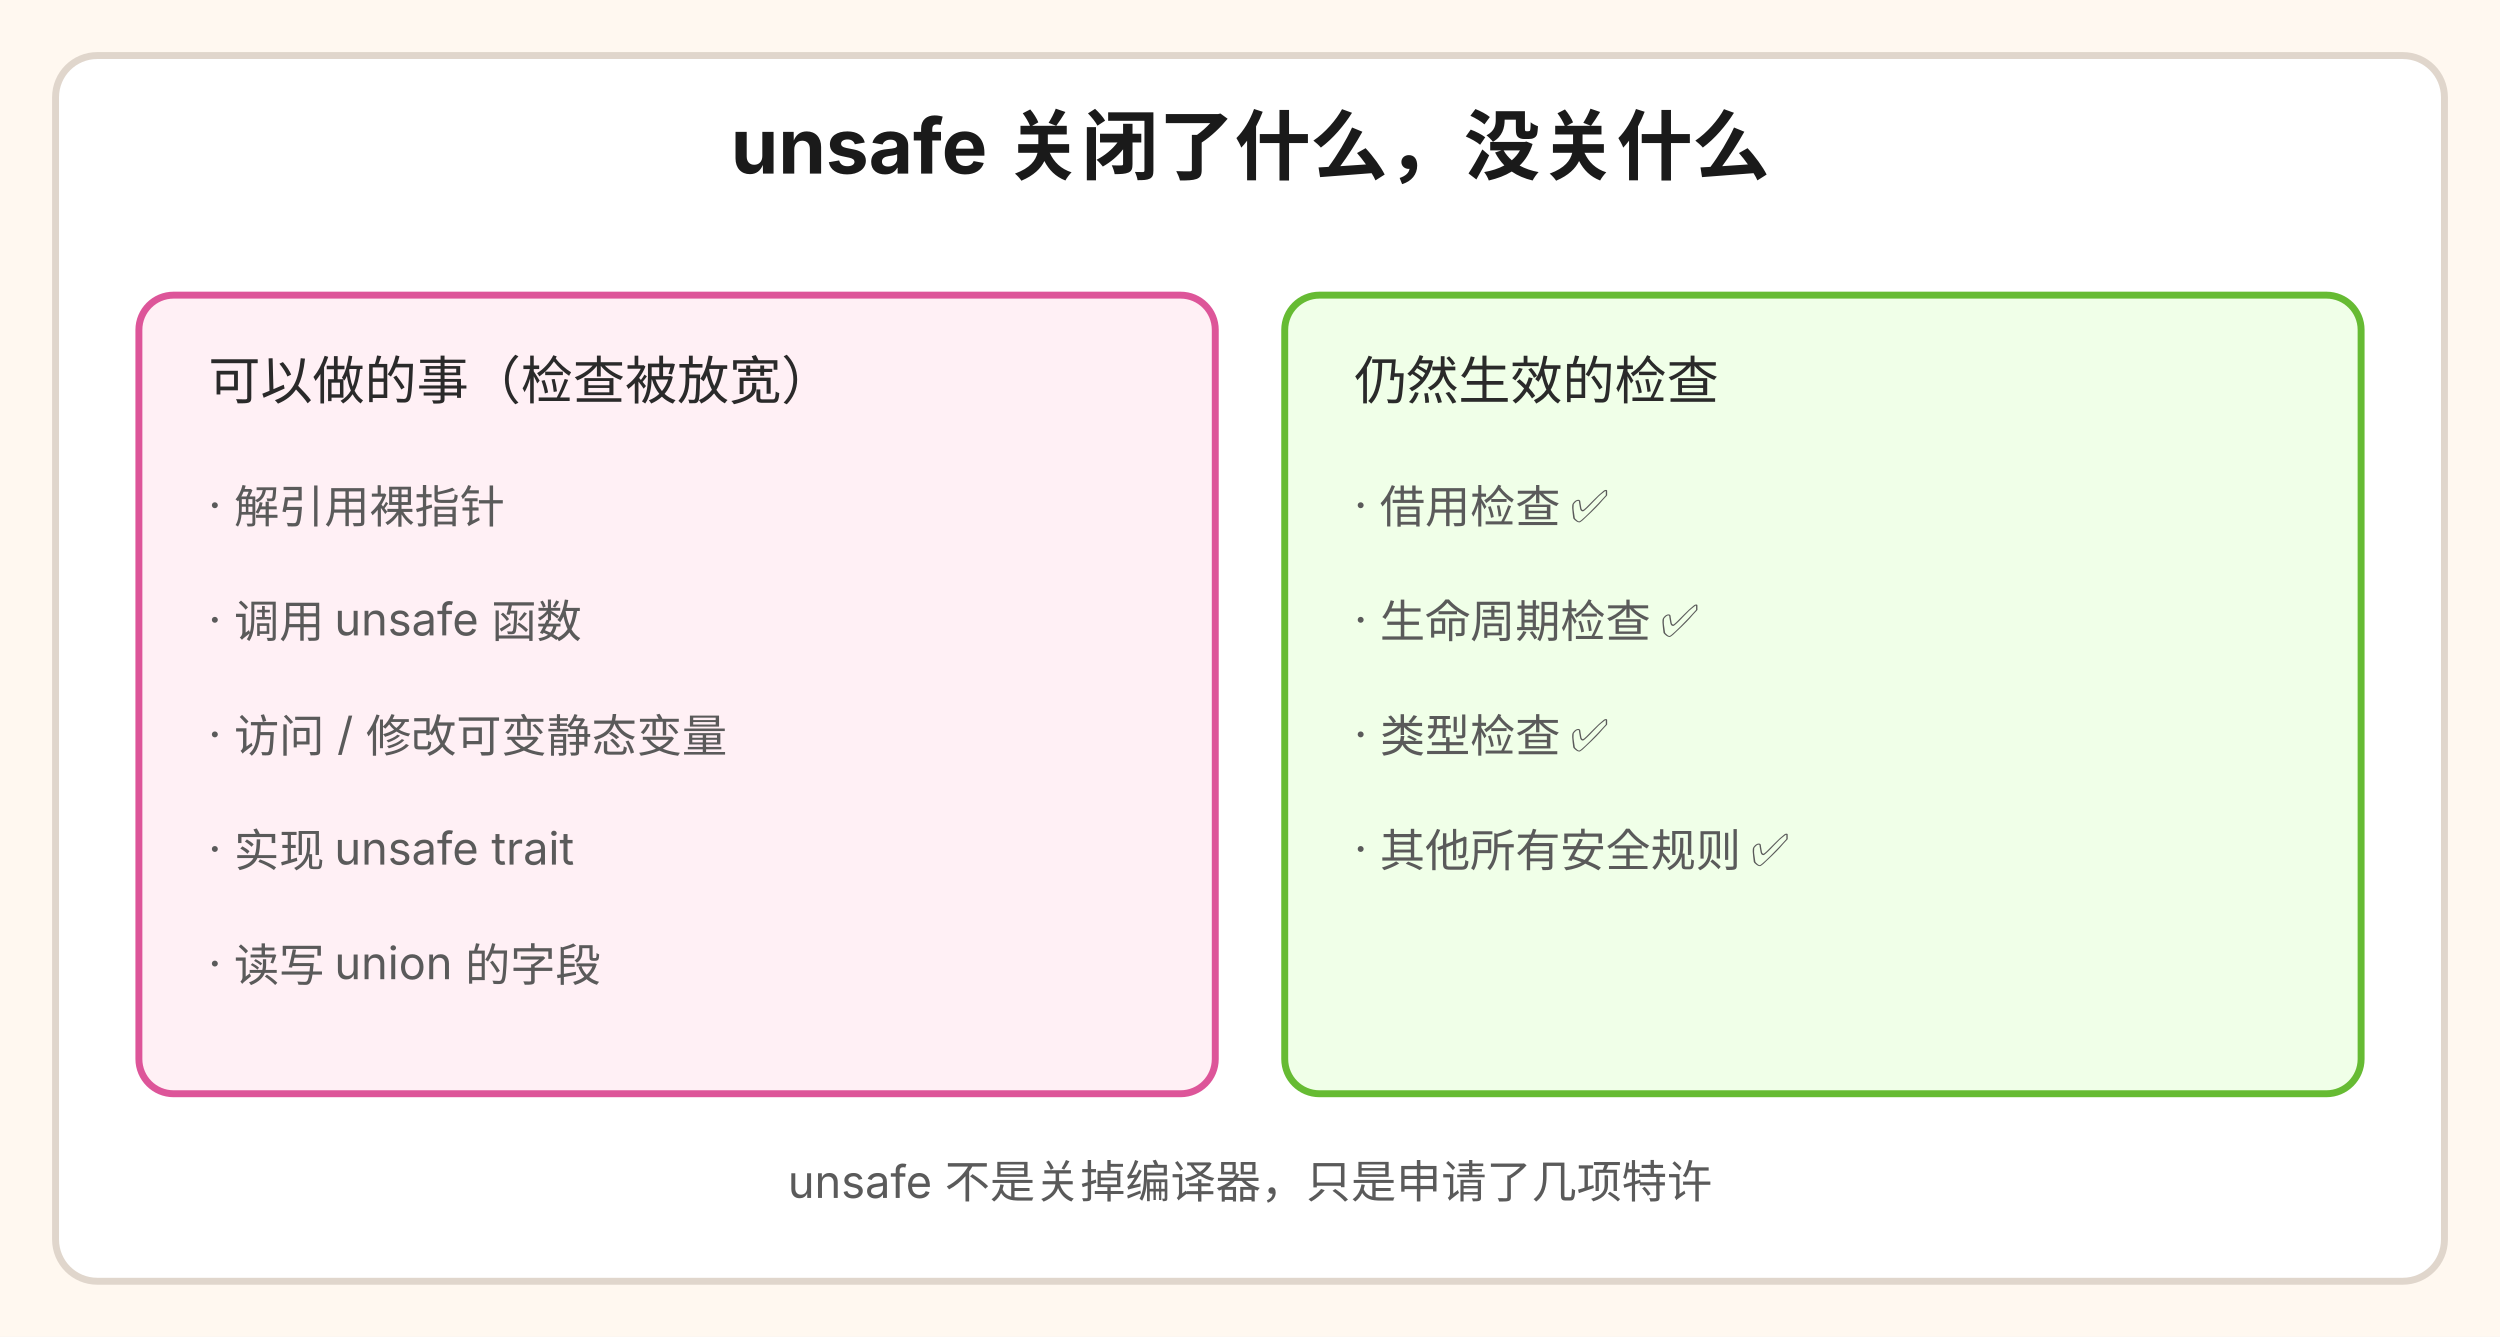
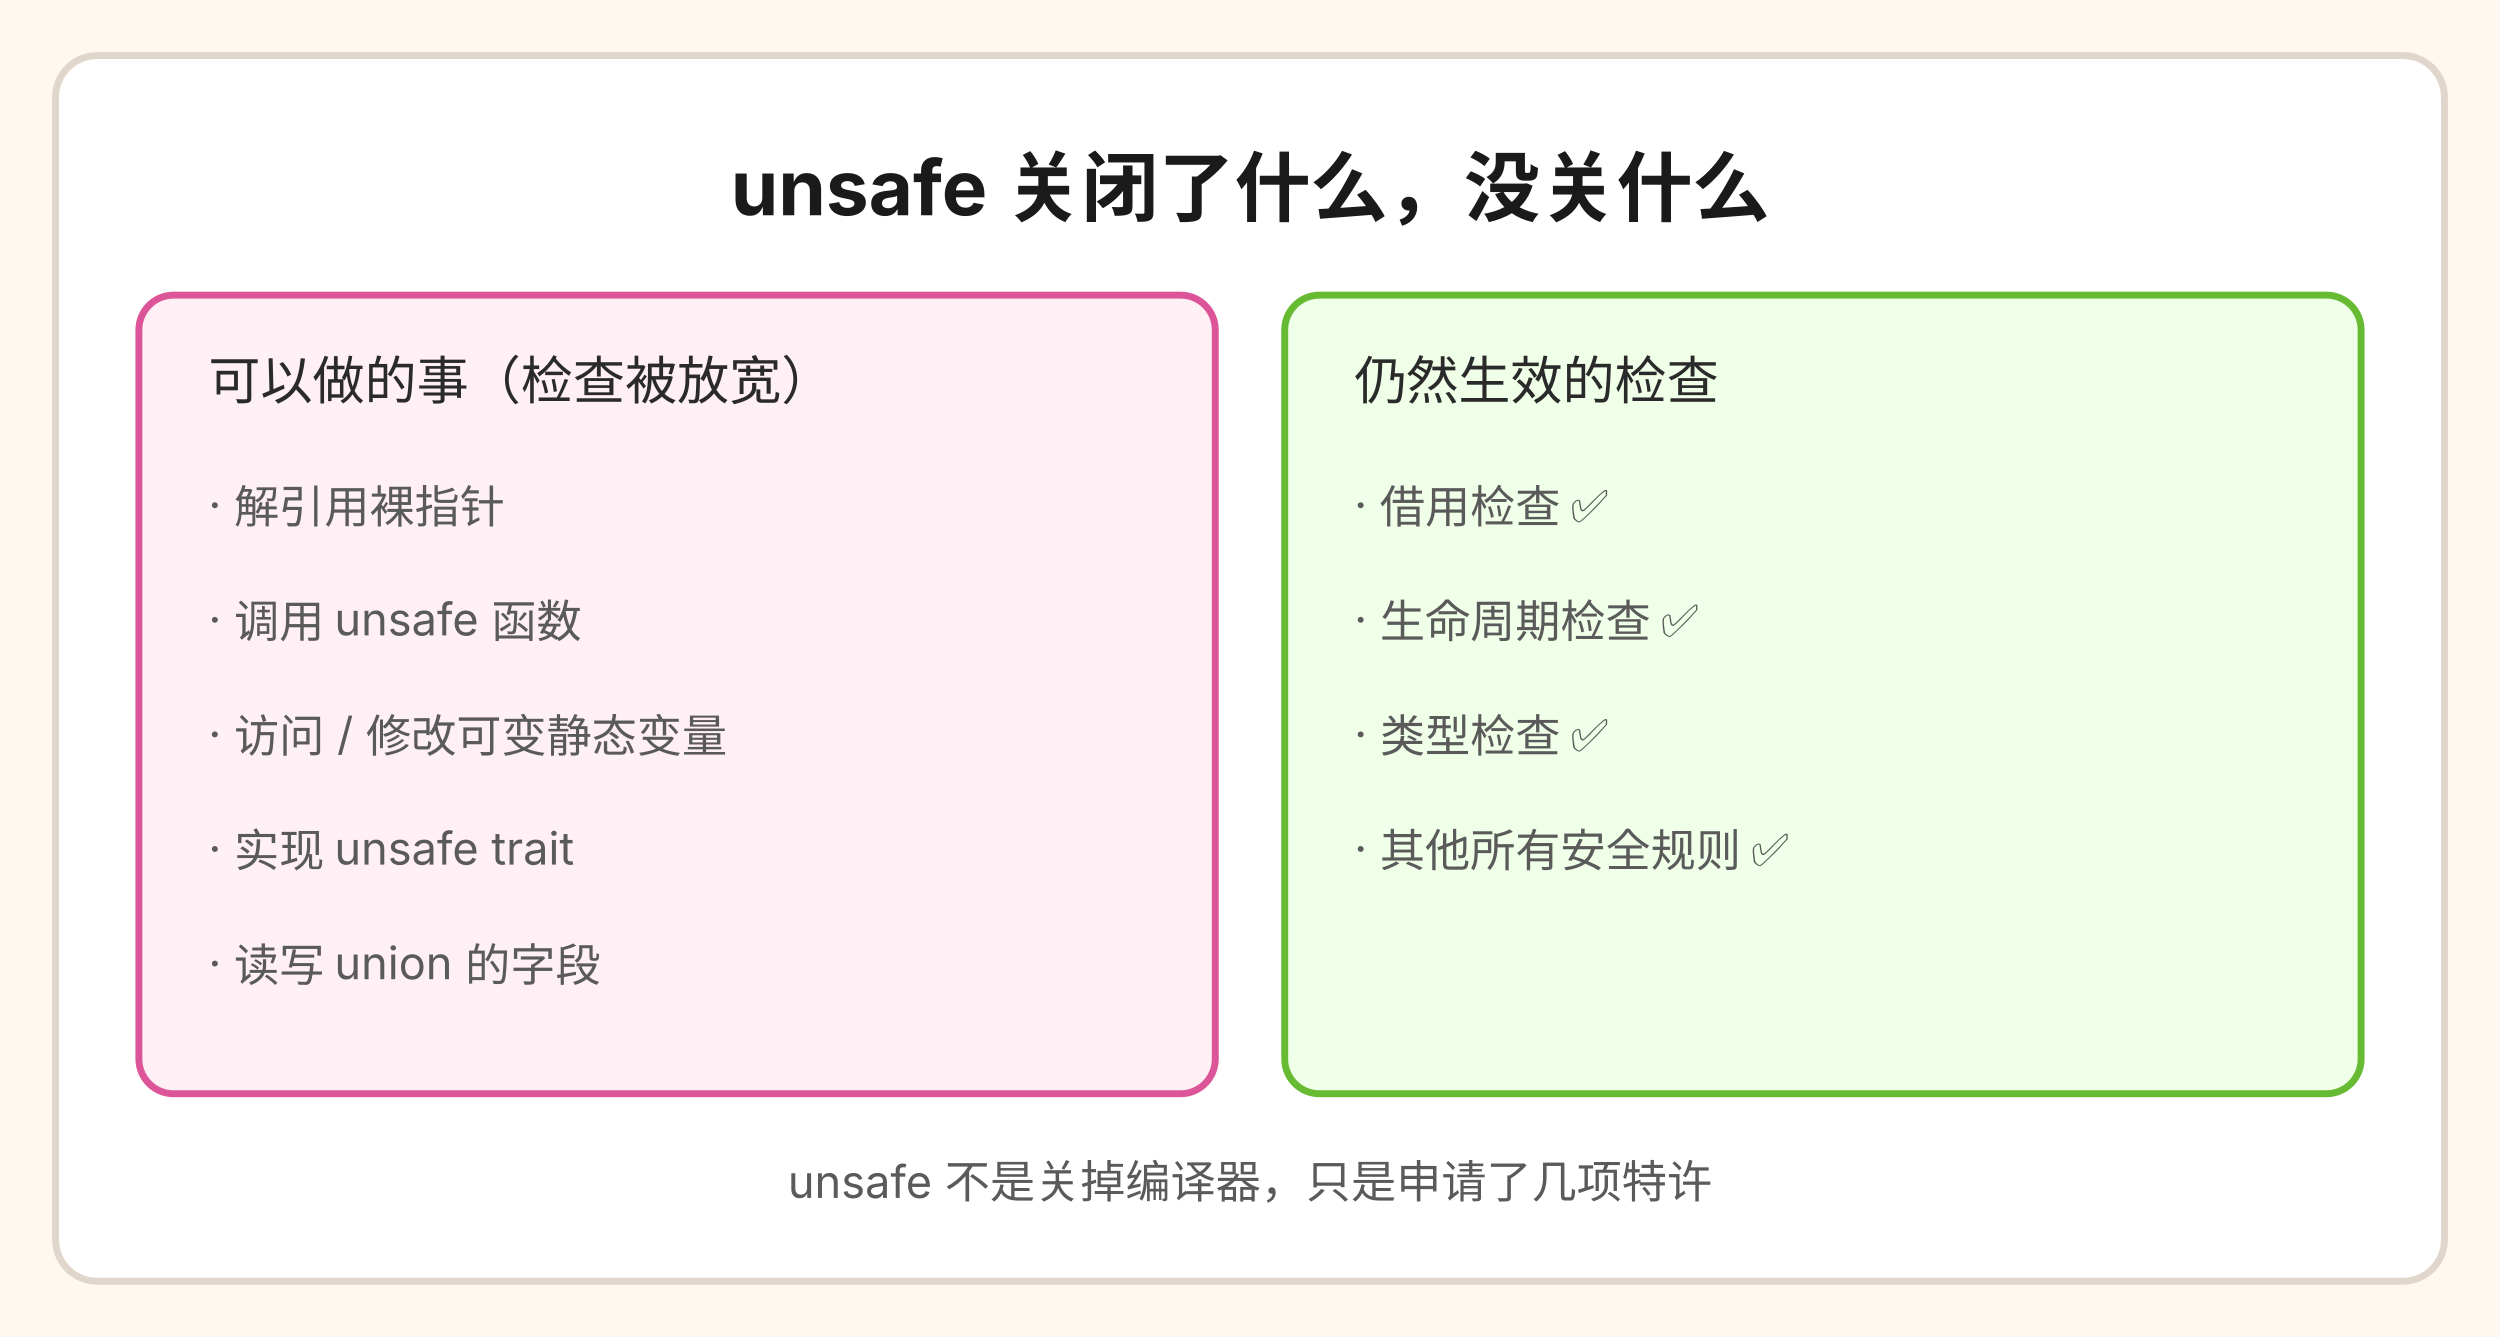
<svg xmlns="http://www.w3.org/2000/svg" width="720" height="385" viewBox="0 0 720 385">
  <defs>
    <style>
      .bg { fill: #fff8f0; }
      .card { fill: #ffffff; stroke: #e0d6cc; stroke-width: 2; }
      .title { font: bold 22px system-ui, -apple-system, sans-serif; fill: #1a1a1a; }
      .text { font: 15px system-ui, -apple-system, sans-serif; fill: #2a2a2a; }
      .code { font: 14px "SF Mono", Menlo, monospace; fill: #3a2a1a; }
      .label { font: 13px system-ui, -apple-system, sans-serif; fill: #5a5a5a; }
      .arrow { stroke: #7a6a5a; stroke-width: 2; fill: none; marker-end: url(#arrowhead); }
      .highlight { fill: #ffeacc; stroke: #ffaa55; stroke-width: 2; }
      .box { fill: #e8f4ff; stroke: #3399ff; stroke-width: 2; }
      .box2 { fill: #f0ffe8; stroke: #66bb33; stroke-width: 2; }
      .box3 { fill: #fff0f5; stroke: #dd5599; stroke-width: 2; }
    </style>
    <marker id="arrowhead" markerWidth="10" markerHeight="7" refX="9" refY="3.5" orient="auto">
      <polygon points="0 0, 10 3.5, 0 7" fill="#7a6a5a" />
    </marker>
  </defs>
  <rect width="720" height="385" class="bg" />
  <rect x="16" y="16" width="688" height="353" rx="12" class="card" />
-   <text x="360" y="50" text-anchor="middle" class="title">unsafe 关闭了什么，没关什么</text>
+   <text x="360" y="62" text-anchor="middle" class="title">unsafe 关闭了什么，没关什么</text>
  <rect x="40" y="85" width="310" height="230" rx="10" class="box3" />
  <text x="60" y="115" class="text">可以做的事（检查被放宽）</text>
  <text x="60" y="150" class="label">· 解引用裸指针</text>
  <text x="60" y="183" class="label">· 调用 unsafe 函数</text>
  <text x="60" y="216" class="label">· 访问 / 修改可变静态变量</text>
  <text x="60" y="249" class="label">· 实现 unsafe trait</text>
  <text x="60" y="282" class="label">· 读写 union 的字段</text>
  <rect x="370" y="85" width="310" height="230" rx="10" class="box2" />
  <text x="390" y="115" class="text">仍然生效的检查</text>
  <text x="390" y="150" class="label">· 借用检查 ✅</text>
  <text x="390" y="183" class="label">· 生命周期检查 ✅</text>
  <text x="390" y="216" class="label">· 类型检查 ✅</text>
  <text x="390" y="249" class="label">· 其他所有安全规则 ✅</text>
  <text x="360" y="345" text-anchor="middle" class="label">unsafe 不是关掉编译器，只是申请了几项特许</text>
</svg>
